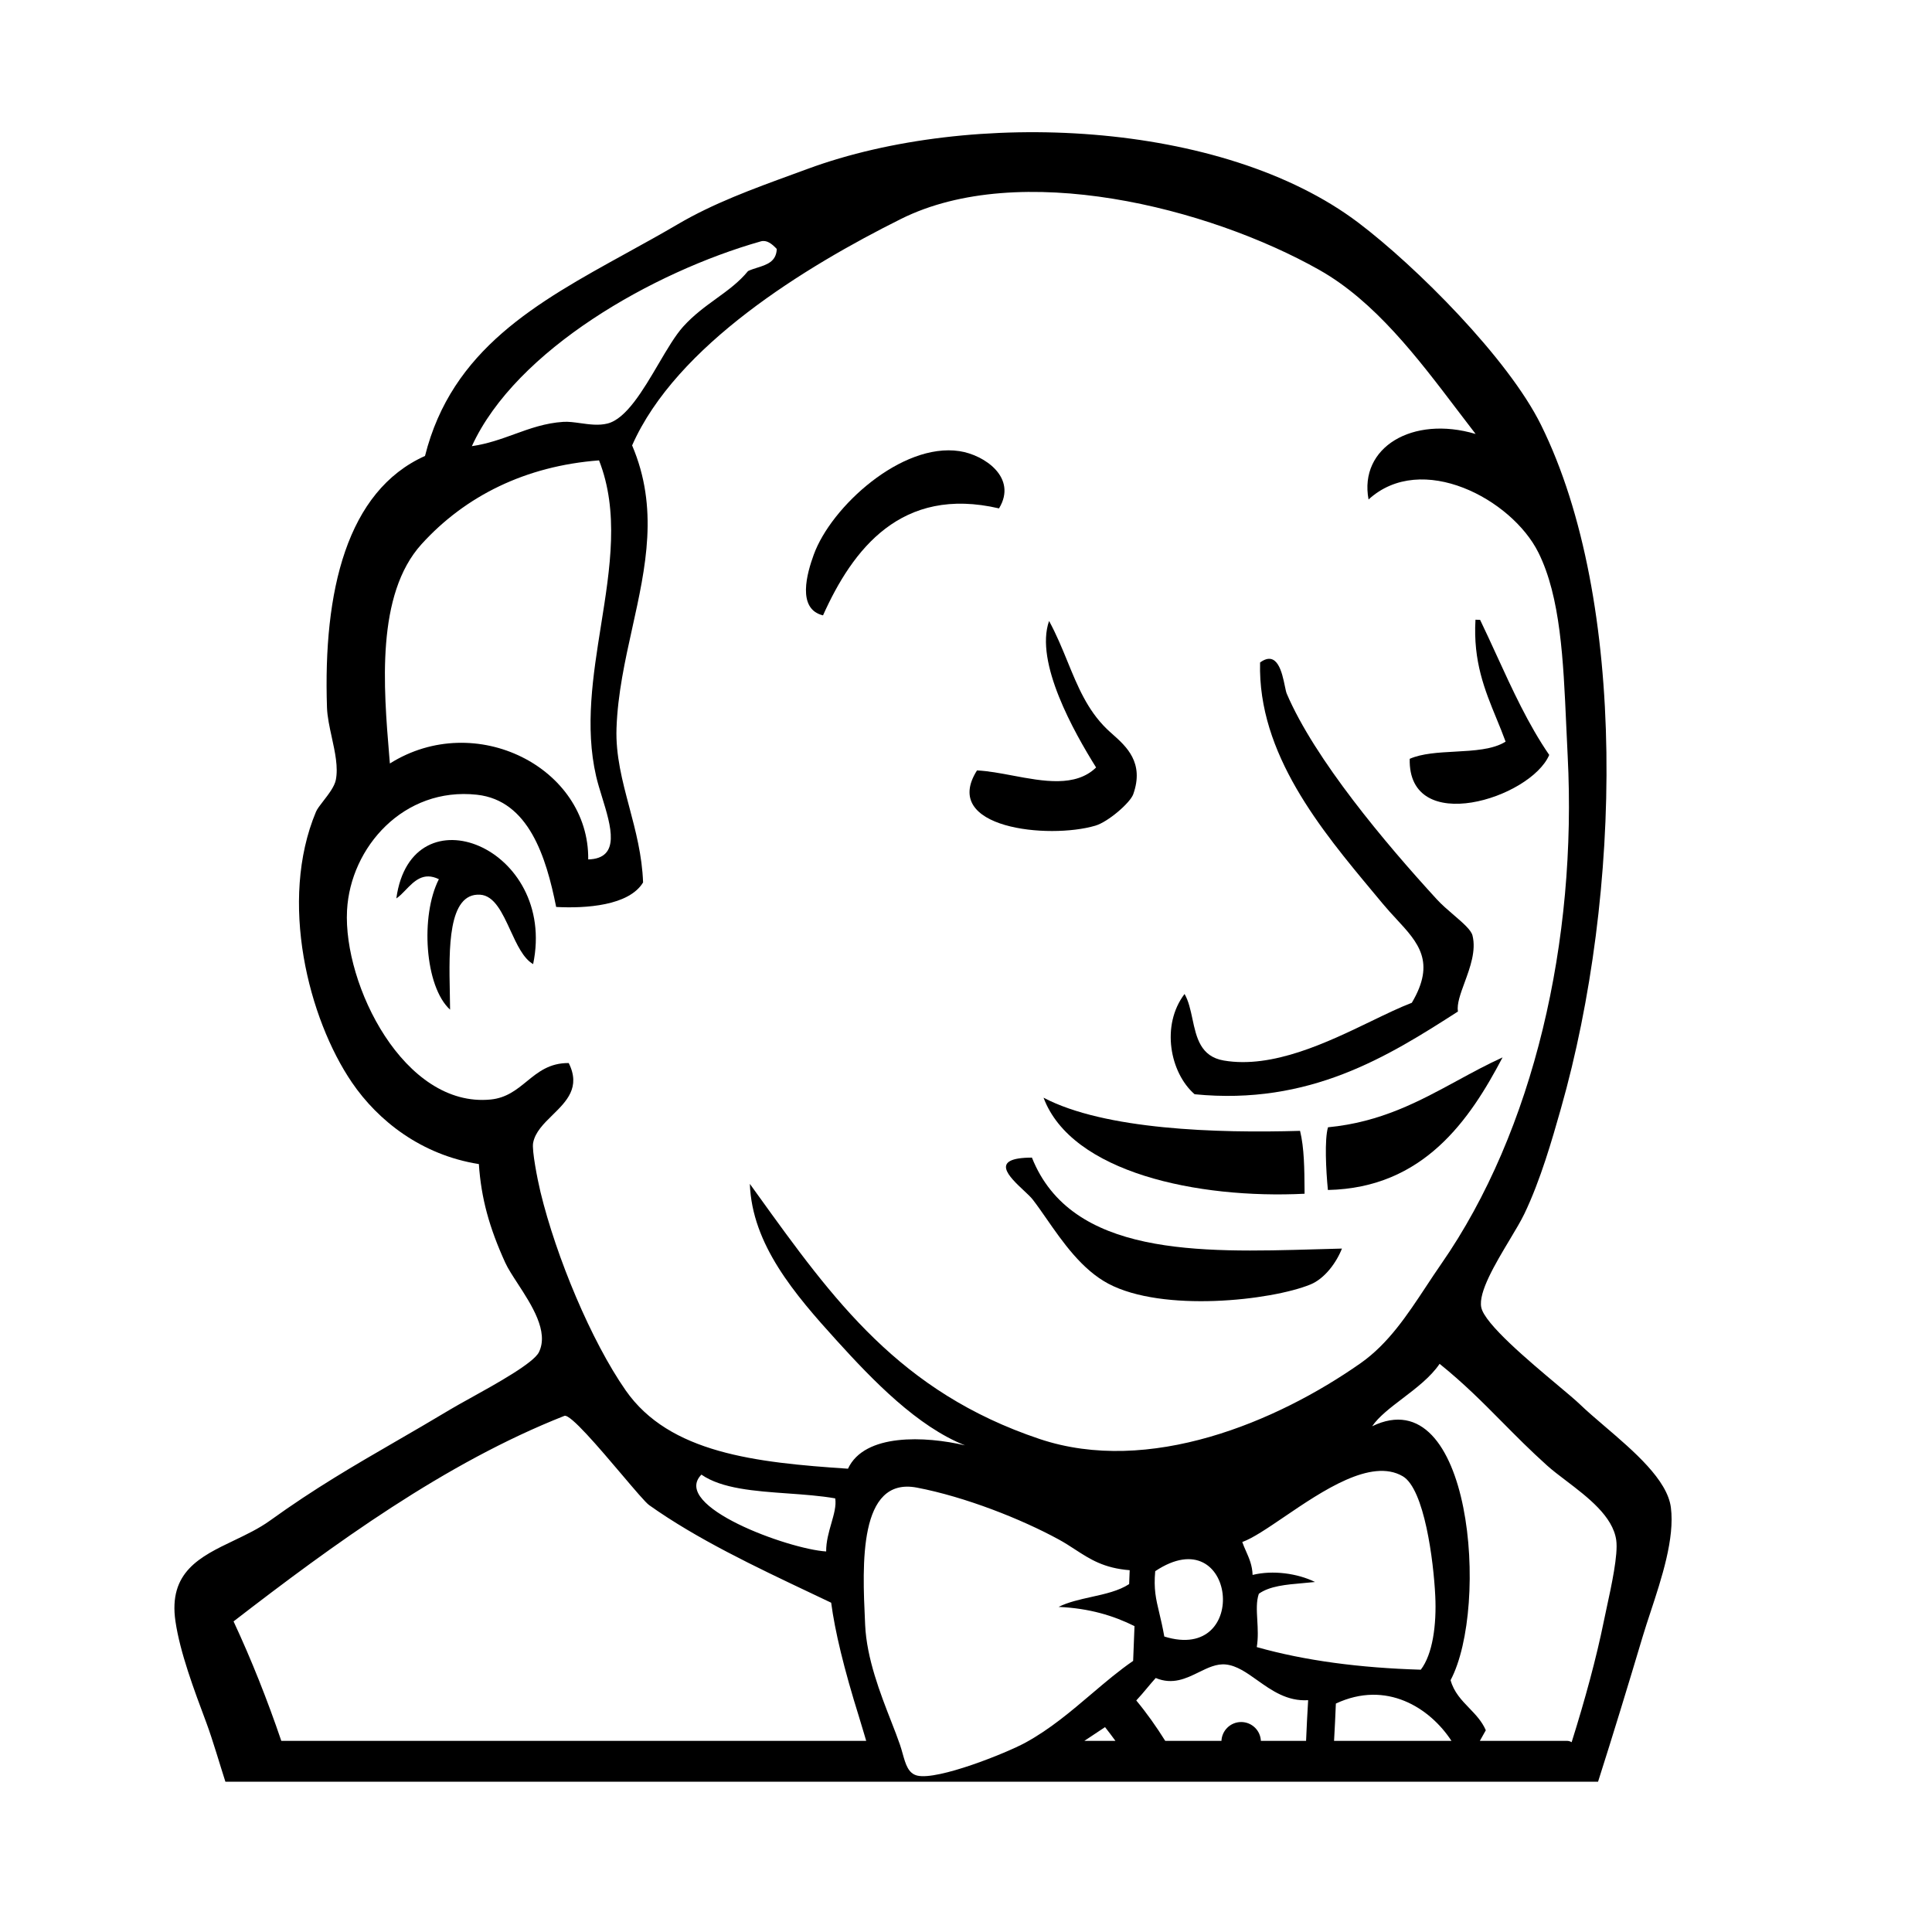
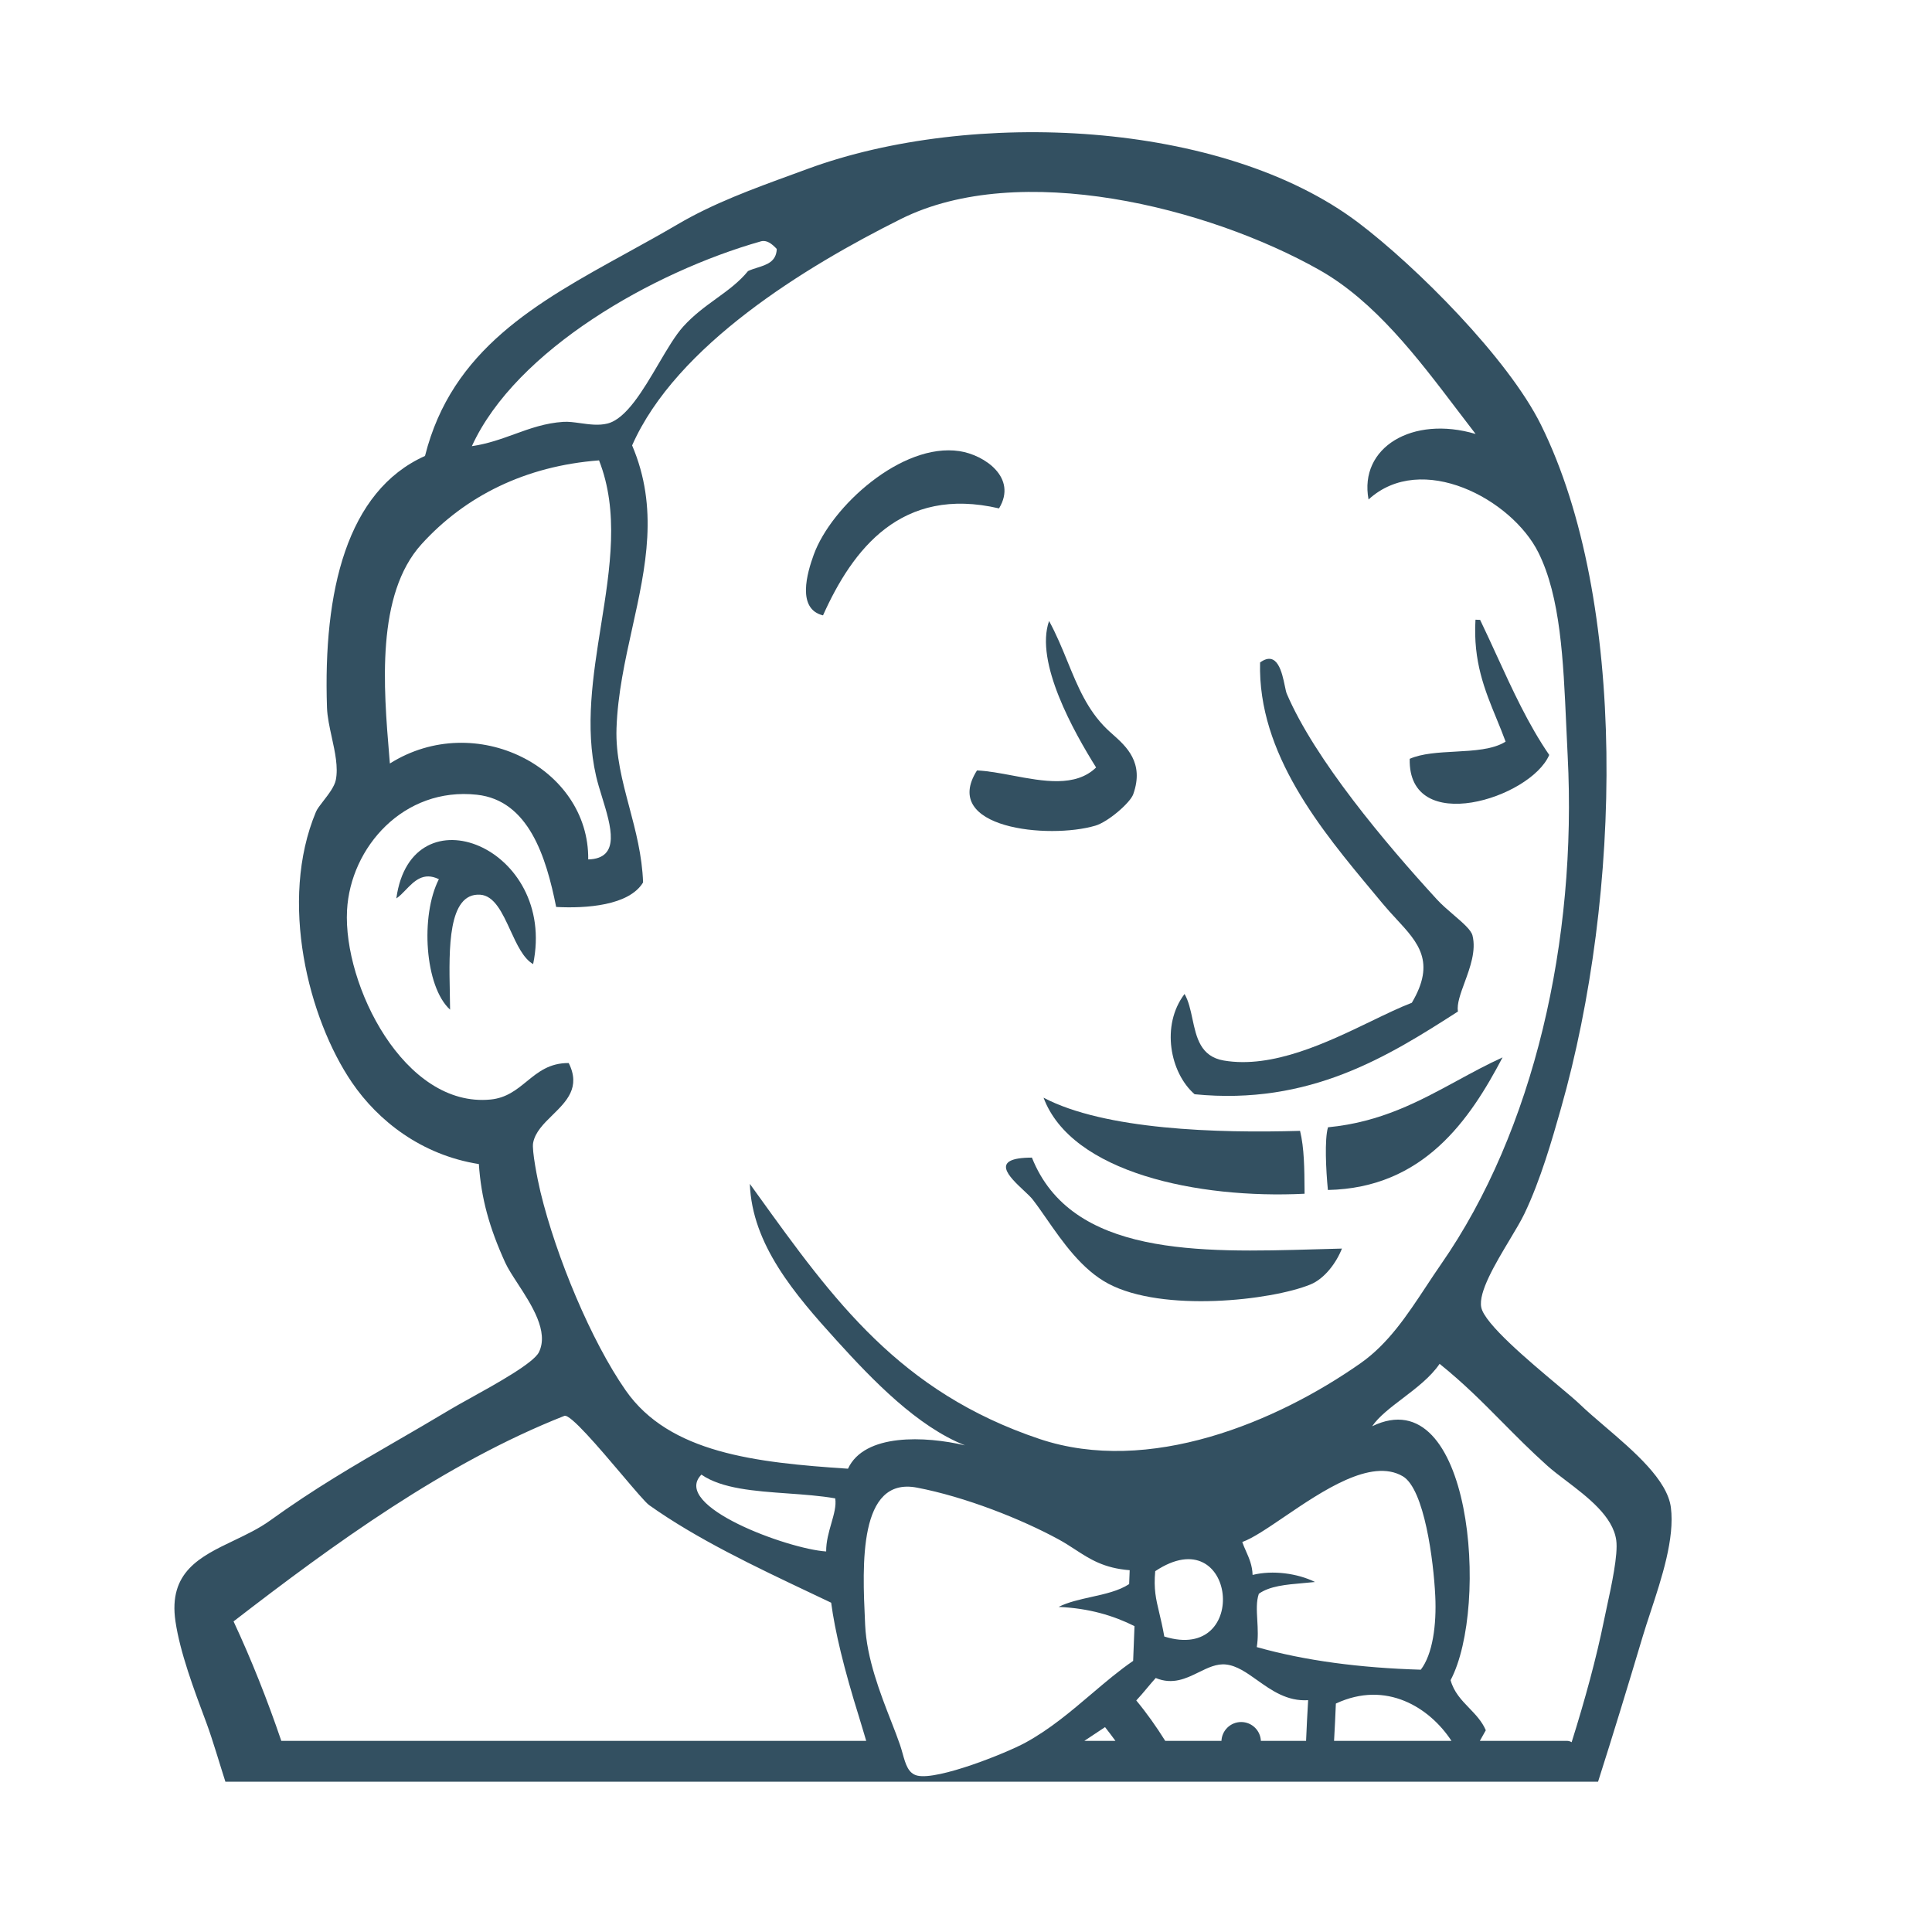
<svg xmlns="http://www.w3.org/2000/svg" viewBox="0 0 180 180">
-   <path d="M76.678 57.333C79.44 51.178 83.966 45.244 93.076 47.366C94.825 44.491 91.698 42.378 89.388 42.03C84.019 41.22 77.447 47.19 75.817 51.673C75.194 53.383 74.213 56.736 76.678 57.333Z" fill="#000000" />
-   <path d="M137.899 57.753L137.467 57.736C137.238 61.627 138.333 64.293 139.429 66.958C139.719 67.663 140.009 68.369 140.274 69.097C139.099 69.836 137.327 69.933 135.556 70.029C134.022 70.112 132.488 70.196 131.34 70.697C131.164 77.973 142.597 74.388 144.338 70.336C142.398 67.516 140.913 64.275 139.428 61.033C138.924 59.935 138.421 58.836 137.899 57.753Z" fill="#000000" />
-   <path d="M99.459 61.638C98.948 60.39 98.425 59.111 97.74 57.854C96.387 61.693 100.061 68.21 102.121 71.504C100.21 73.36 97.212 72.796 94.348 72.258C93.191 72.04 92.056 71.827 91.024 71.779C87.598 77.191 97.713 78.209 102.054 76.925C103.241 76.576 105.3 74.794 105.582 73.995C106.628 71.056 104.937 69.549 103.654 68.406C103.458 68.231 103.271 68.065 103.106 67.903C101.304 66.147 100.403 63.946 99.459 61.638Z" fill="#000000" />
-   <path d="M135.831 94.243C129.296 98.442 122.008 103.006 111.299 101.948C109.011 99.959 108.139 95.531 110.362 92.607C110.739 93.257 110.916 94.085 111.096 94.925C111.465 96.656 111.845 98.436 114.017 98.807C118.564 99.584 123.668 97.117 127.781 95.129C129.164 94.46 130.436 93.846 131.536 93.427C133.794 89.619 132.127 87.817 130.096 85.622L130.093 85.619L130.092 85.618L130.092 85.617C129.686 85.179 129.266 84.725 128.86 84.236C128.573 83.889 128.279 83.538 127.982 83.182C123.114 77.346 117.171 70.223 117.399 61.721C119.009 60.554 119.447 62.666 119.706 63.914C119.772 64.232 119.826 64.494 119.885 64.631C122.494 70.74 129.063 78.552 133.858 83.781C134.32 84.286 134.898 84.783 135.445 85.252C136.29 85.979 137.058 86.638 137.188 87.156C137.544 88.569 136.966 90.142 136.453 91.539C136.068 92.588 135.719 93.537 135.831 94.243Z" fill="#000000" />
-   <path d="M47.554 86.683C48.155 87.99 48.758 89.302 49.671 89.823C51.931 78.947 38.336 73.447 36.925 83.705C37.223 83.509 37.506 83.216 37.798 82.912C38.585 82.097 39.446 81.203 40.889 81.912C39.151 85.307 39.567 91.92 41.933 94.067C41.931 93.569 41.92 93.026 41.908 92.458C41.826 88.441 41.718 83.175 44.73 83.357C46.063 83.439 46.807 85.058 47.554 86.683Z" fill="#000000" />
-   <path d="M123.717 110.868C132.645 110.683 136.948 104.306 139.991 98.515C138.532 99.18 137.152 99.93 135.772 100.68C132.209 102.617 128.646 104.554 123.726 105.027C123.396 106.153 123.535 108.997 123.717 110.868Z" fill="#000000" />
-   <path d="M121.123 105.359C113.384 105.586 102.92 105.263 97.225 102.27C99.834 109.251 111.596 111.713 121.544 111.218L121.542 110.864C121.528 108.912 121.514 106.958 121.123 105.359Z" fill="#000000" />
-   <path d="M122.613 116.393C111.774 116.705 99.806 117.05 96.142 107.852C92.119 107.857 94.028 109.647 95.39 110.923C95.731 111.243 96.037 111.53 96.208 111.749C96.62 112.279 97.049 112.896 97.505 113.553C99.001 115.706 100.792 118.285 103.259 119.597C108.337 122.293 118.424 121.164 122.08 119.676C123.433 119.128 124.523 117.61 125.025 116.327C124.23 116.346 123.425 116.369 122.613 116.393Z" fill="#000000" />
-   <path d="M19.24 160.543C19.801 162.044 20.558 164.638 21 166H148.887C150.287 161.608 151.661 157.108 153.047 152.468C153.259 151.758 153.513 150.988 153.779 150.181C154.817 147.032 156.039 143.323 155.673 140.454C155.348 137.881 152.222 135.207 149.518 132.894C148.66 132.161 147.846 131.465 147.176 130.819C146.785 130.442 146.033 129.811 145.12 129.045C142.421 126.781 138.319 123.339 138.006 121.808C137.718 120.405 139.314 117.741 140.651 115.508C141.201 114.591 141.706 113.746 142.02 113.092C143.533 109.942 144.625 106.101 145.385 103.43L145.43 103.27C151.099 83.342 151.674 55.965 143.57 39.583C140.502 33.378 131.923 24.808 126.556 20.749C113.901 11.177 90.502 10.12 75.253 15.732C74.786 15.904 74.321 16.074 73.858 16.243L73.855 16.244C70.1 17.615 66.475 18.939 63.151 20.89C61.568 21.819 59.97 22.699 58.389 23.57L58.388 23.571C49.993 28.196 42.09 32.55 39.597 42.48C32.3 45.748 30.099 55.087 30.465 65.928C30.495 66.786 30.702 67.731 30.91 68.684C31.215 70.078 31.523 71.489 31.287 72.668C31.163 73.285 30.604 74.007 30.125 74.626C29.821 75.019 29.549 75.369 29.442 75.624C25.945 83.965 28.749 94.928 32.791 100.854C35.234 104.435 39.278 107.611 44.615 108.454C44.827 111.649 45.596 114.399 47.072 117.638C47.322 118.186 47.755 118.852 48.231 119.583C49.532 121.581 51.151 124.068 50.21 125.98C49.713 126.994 46.234 128.922 43.798 130.272C43.068 130.676 42.432 131.029 41.998 131.289C40.182 132.379 38.508 133.348 36.907 134.275L36.904 134.276L36.903 134.277C32.899 136.596 29.348 138.652 25.153 141.671C24.13 142.408 22.952 142.971 21.794 143.525C18.653 145.027 15.664 146.457 16.349 151.069C16.78 153.966 18.041 157.338 19.24 160.543ZM101.028 162.191C101.208 162.071 101.388 161.952 101.568 161.833L101.569 161.832C102.032 161.526 102.495 161.22 102.954 160.912C103.284 161.331 103.606 161.757 103.922 162.191H101.028ZM108.561 162.191C107.734 160.869 106.843 159.608 105.864 158.428C106.211 158.06 106.538 157.67 106.865 157.279C107.131 156.961 107.398 156.642 107.676 156.335C109.253 156.995 110.51 156.378 111.697 155.795C112.542 155.381 113.352 154.983 114.216 155.077C115.227 155.184 116.15 155.84 117.137 156.543C118.472 157.492 119.924 158.525 121.877 158.402C121.799 159.665 121.738 160.928 121.684 162.191H117.473C117.452 161.734 117.262 161.3 116.937 160.976C116.592 160.631 116.125 160.437 115.637 160.437C115.149 160.437 114.682 160.63 114.337 160.975C114.012 161.3 113.821 161.734 113.8 162.191H108.561ZM124.291 162.191C124.359 160.998 124.415 159.835 124.46 158.717C129.169 156.513 133.215 159.112 135.23 162.191H124.291ZM137.875 162.191C138.06 161.863 138.245 161.534 138.429 161.205C138.07 160.368 137.474 159.75 136.879 159.132C136.166 158.392 135.453 157.652 135.148 156.537C138.78 149.678 137.11 128.387 127.841 132.881C128.455 131.98 129.541 131.153 130.683 130.284C131.952 129.317 133.291 128.297 134.125 127.065C136.395 128.893 138.142 130.658 139.942 132.476L139.944 132.477C141.244 133.79 142.572 135.132 144.144 136.544C144.641 136.99 145.256 137.457 145.908 137.952C147.919 139.482 150.277 141.274 150.582 143.502C150.766 144.837 150.135 147.74 149.693 149.777C149.59 150.251 149.497 150.679 149.428 151.028C148.735 154.449 147.679 158.333 146.426 162.318C146.297 162.237 146.144 162.191 145.981 162.191H137.875ZM107.629 146.383C115.154 141.366 116.568 155.002 108.475 152.471C108.316 151.57 108.15 150.874 108.005 150.264C107.695 148.966 107.478 148.058 107.629 146.383ZM98.655 143.437C99.202 143.736 99.689 144.053 100.167 144.364C101.55 145.263 102.847 146.106 105.25 146.292C105.239 146.608 105.226 146.927 105.213 147.247L105.2 147.586C104.239 148.217 102.957 148.502 101.674 148.786C100.595 149.026 99.515 149.265 98.627 149.712C101.492 149.838 103.747 150.528 105.699 151.501C105.673 152.15 105.648 152.798 105.623 153.447L105.572 154.742C104.259 155.641 102.992 156.717 101.696 157.818C99.788 159.44 97.816 161.116 95.54 162.357C93.733 163.342 87.391 165.878 85.469 165.431C84.616 165.232 84.372 164.36 84.097 163.379C84.021 163.109 83.943 162.83 83.849 162.555C83.629 161.91 83.342 161.174 83.029 160.372C82.021 157.789 80.745 154.522 80.604 151.393L80.589 151.054C80.347 145.844 79.963 137.553 85.426 138.598C89.93 139.457 95.168 141.532 98.655 143.437ZM65.35 137.387C67.242 138.701 70.314 138.921 73.386 139.14C74.91 139.249 76.434 139.358 77.815 139.6C77.926 140.281 77.699 141.071 77.453 141.928C77.217 142.751 76.963 143.636 76.972 144.546C73.467 144.33 62.456 140.325 65.35 137.387ZM100.999 138.767C100.992 138.922 100.881 138.963 100.77 139.005C100.674 139.04 100.579 139.076 100.55 139.184C104.273 142.094 107.04 142.695 112.107 142.444C113.071 141.745 113.989 140.996 114.906 140.246C116.164 139.219 117.423 138.192 118.799 137.293C117.046 137.45 115.148 137.905 113.199 138.372C109.058 139.364 104.689 140.411 101 138.768L100.999 138.767ZM133.72 148.69C133.851 151.398 133.475 154.128 132.372 155.562C126.701 155.395 121.576 154.722 117.09 153.456C117.233 152.598 117.184 151.746 117.139 150.948C117.086 150.037 117.038 149.194 117.283 148.488C118.286 147.766 119.833 147.632 121.381 147.498C121.763 147.465 122.145 147.432 122.518 147.39C120.885 146.586 118.588 146.268 116.702 146.732C116.672 145.839 116.381 145.182 116.091 144.526C115.967 144.246 115.843 143.965 115.739 143.666C116.711 143.319 118.086 142.385 119.649 141.323C123.211 138.902 127.746 135.82 130.689 137.538C132.707 138.713 133.564 145.426 133.72 148.69ZM57.94 137.388C59.138 138.801 60.15 139.994 60.478 140.228C64.936 143.394 70.361 145.965 75.6 148.448C76.215 148.74 76.829 149.03 77.438 149.321C77.791 151.976 78.611 155.417 80.052 160.022C80.202 160.503 80.349 161.001 80.499 161.508C80.566 161.734 80.634 161.962 80.702 162.191H26.208C24.901 158.352 23.424 154.631 21.76 151.061C31.055 143.886 41.456 136.3 52.58 131.914C53.118 131.702 55.821 134.889 57.94 137.388ZM39.281 50.691C43.356 46.204 48.974 43.411 55.811 42.893C57.686 47.667 56.848 52.919 55.994 58.266C55.245 62.96 54.484 67.728 55.537 72.31C55.674 72.906 55.877 73.567 56.086 74.244C56.93 76.981 57.858 79.99 54.803 80.071C54.902 71.531 44.307 66.112 36.324 71.133C36.307 70.924 36.289 70.711 36.271 70.496L36.271 70.489L36.27 70.484C35.734 64.059 35.012 55.39 39.281 50.691ZM70.882 22.488C71.43 22.332 71.912 22.706 72.37 23.195C72.325 24.381 71.44 24.66 70.555 24.939C70.257 25.033 69.959 25.127 69.693 25.255C68.856 26.283 67.822 27.032 66.744 27.813C65.708 28.565 64.631 29.345 63.651 30.43C62.919 31.24 62.156 32.538 61.354 33.902C59.91 36.357 58.339 39.028 56.593 39.461C55.78 39.664 54.899 39.541 54.069 39.425C53.507 39.347 52.969 39.272 52.49 39.303C50.801 39.41 49.381 39.924 47.934 40.448C46.693 40.898 45.431 41.355 43.962 41.568C48.07 32.587 60.884 25.321 70.882 22.488ZM122.927 25.153L122.926 25.154C128.077 28.061 132.065 33.313 135.759 38.18C136.339 38.944 136.912 39.698 137.48 40.432C131.599 38.685 126.593 41.686 127.505 46.536C132.43 42.025 140.841 46.487 143.327 51.476C145.391 55.615 145.652 61.484 145.924 67.597C145.966 68.529 146.007 69.467 146.056 70.405C146.943 87.6 142.91 105.34 134.27 117.769C133.793 118.455 133.332 119.154 132.872 119.851L132.87 119.853L132.87 119.854C131.102 122.532 129.349 125.188 126.772 127C118.942 132.498 107.041 137.481 96.852 134.065C83.819 129.691 77.669 121.145 70.573 111.286C70.337 110.958 70.1 110.629 69.862 110.299C70.063 115.942 74.032 120.574 77.951 124.892C81.363 128.655 85.479 132.907 89.909 134.66C86.213 133.793 80.543 133.52 79.004 136.836C70.384 136.264 62.373 135.383 58.295 129.541C55.083 124.936 51.82 117.106 50.355 111.057C50.057 109.814 49.544 107.165 49.669 106.487C49.854 105.476 50.663 104.683 51.481 103.881C52.786 102.601 54.116 101.297 52.986 99.042C51.194 99.025 50.135 99.888 49.076 100.751C48.13 101.522 47.183 102.294 45.714 102.439C37.654 103.235 31.967 91.753 32.332 84.825C32.641 78.935 37.622 73.298 44.433 74.043C49.248 74.57 50.883 79.825 51.816 84.499C54.592 84.648 58.601 84.38 59.914 82.215C59.824 79.694 59.218 77.41 58.627 75.184C57.98 72.746 57.351 70.377 57.439 67.84C57.551 64.639 58.235 61.548 58.911 58.495C60.161 52.847 61.382 47.331 58.893 41.498C62.998 32.186 75.038 24.839 83.945 20.397C94.985 14.894 112.549 19.298 122.927 25.153Z" fill="#000000" />
+   <path d="M76.678 57.333C79.44 51.178 83.966 45.244 93.076 47.366C94.825 44.491 91.698 42.378 89.388 42.03C84.019 41.22 77.447 47.19 75.817 51.673C75.194 53.383 74.213 56.736 76.678 57.333Z" fill="#335061" />
+   <path d="M137.899 57.753L137.467 57.736C137.238 61.627 138.333 64.293 139.429 66.958C139.719 67.663 140.009 68.369 140.274 69.097C139.099 69.836 137.327 69.933 135.556 70.029C134.022 70.112 132.488 70.196 131.34 70.697C131.164 77.973 142.597 74.388 144.338 70.336C142.398 67.516 140.913 64.275 139.428 61.033C138.924 59.935 138.421 58.836 137.899 57.753Z" fill="#335061" />
+   <path d="M99.459 61.638C98.948 60.39 98.425 59.111 97.74 57.854C96.387 61.693 100.061 68.21 102.121 71.504C100.21 73.36 97.212 72.796 94.348 72.258C93.191 72.04 92.056 71.827 91.024 71.779C87.598 77.191 97.713 78.209 102.054 76.925C103.241 76.576 105.3 74.794 105.582 73.995C106.628 71.056 104.937 69.549 103.654 68.406C103.458 68.231 103.271 68.065 103.106 67.903C101.304 66.147 100.403 63.946 99.459 61.638Z" fill="#335061" />
+   <path d="M135.831 94.243C129.296 98.442 122.008 103.006 111.299 101.948C109.011 99.959 108.139 95.531 110.362 92.607C110.739 93.257 110.916 94.085 111.096 94.925C111.465 96.656 111.845 98.436 114.017 98.807C118.564 99.584 123.668 97.117 127.781 95.129C129.164 94.46 130.436 93.846 131.536 93.427C133.794 89.619 132.127 87.817 130.096 85.622L130.093 85.619L130.092 85.618L130.092 85.617C129.686 85.179 129.266 84.725 128.86 84.236C128.573 83.889 128.279 83.538 127.982 83.182C123.114 77.346 117.171 70.223 117.399 61.721C119.009 60.554 119.447 62.666 119.706 63.914C119.772 64.232 119.826 64.494 119.885 64.631C122.494 70.74 129.063 78.552 133.858 83.781C134.32 84.286 134.898 84.783 135.445 85.252C136.29 85.979 137.058 86.638 137.188 87.156C137.544 88.569 136.966 90.142 136.453 91.539C136.068 92.588 135.719 93.537 135.831 94.243Z" fill="#335061" />
+   <path d="M47.554 86.683C48.155 87.99 48.758 89.302 49.671 89.823C51.931 78.947 38.336 73.447 36.925 83.705C37.223 83.509 37.506 83.216 37.798 82.912C38.585 82.097 39.446 81.203 40.889 81.912C39.151 85.307 39.567 91.92 41.933 94.067C41.931 93.569 41.92 93.026 41.908 92.458C41.826 88.441 41.718 83.175 44.73 83.357C46.063 83.439 46.807 85.058 47.554 86.683Z" fill="#335061" />
+   <path d="M123.717 110.868C132.645 110.683 136.948 104.306 139.991 98.515C138.532 99.18 137.152 99.93 135.772 100.68C132.209 102.617 128.646 104.554 123.726 105.027C123.396 106.153 123.535 108.997 123.717 110.868Z" fill="#335061" />
+   <path d="M121.123 105.359C113.384 105.586 102.92 105.263 97.225 102.27C99.834 109.251 111.596 111.713 121.544 111.218L121.542 110.864C121.528 108.912 121.514 106.958 121.123 105.359Z" fill="#335061" />
+   <path d="M122.613 116.393C111.774 116.705 99.806 117.05 96.142 107.852C92.119 107.857 94.028 109.647 95.39 110.923C95.731 111.243 96.037 111.53 96.208 111.749C96.62 112.279 97.049 112.896 97.505 113.553C99.001 115.706 100.792 118.285 103.259 119.597C108.337 122.293 118.424 121.164 122.08 119.676C123.433 119.128 124.523 117.61 125.025 116.327C124.23 116.346 123.425 116.369 122.613 116.393Z" fill="#335061" />
+   <path d="M19.24 160.543C19.801 162.044 20.558 164.638 21 166H148.887C150.287 161.608 151.661 157.108 153.047 152.468C153.259 151.758 153.513 150.988 153.779 150.181C154.817 147.032 156.039 143.323 155.673 140.454C155.348 137.881 152.222 135.207 149.518 132.894C148.66 132.161 147.846 131.465 147.176 130.819C146.785 130.442 146.033 129.811 145.12 129.045C142.421 126.781 138.319 123.339 138.006 121.808C137.718 120.405 139.314 117.741 140.651 115.508C141.201 114.591 141.706 113.746 142.02 113.092C143.533 109.942 144.625 106.101 145.385 103.43L145.43 103.27C151.099 83.342 151.674 55.965 143.57 39.583C140.502 33.378 131.923 24.808 126.556 20.749C113.901 11.177 90.502 10.12 75.253 15.732C74.786 15.904 74.321 16.074 73.858 16.243L73.855 16.244C70.1 17.615 66.475 18.939 63.151 20.89C61.568 21.819 59.97 22.699 58.389 23.57L58.388 23.571C49.993 28.196 42.09 32.55 39.597 42.48C32.3 45.748 30.099 55.087 30.465 65.928C30.495 66.786 30.702 67.731 30.91 68.684C31.215 70.078 31.523 71.489 31.287 72.668C31.163 73.285 30.604 74.007 30.125 74.626C29.821 75.019 29.549 75.369 29.442 75.624C25.945 83.965 28.749 94.928 32.791 100.854C35.234 104.435 39.278 107.611 44.615 108.454C44.827 111.649 45.596 114.399 47.072 117.638C47.322 118.186 47.755 118.852 48.231 119.583C49.532 121.581 51.151 124.068 50.21 125.98C49.713 126.994 46.234 128.922 43.798 130.272C43.068 130.676 42.432 131.029 41.998 131.289C40.182 132.379 38.508 133.348 36.907 134.275L36.904 134.276L36.903 134.277C32.899 136.596 29.348 138.652 25.153 141.671C24.13 142.408 22.952 142.971 21.794 143.525C18.653 145.027 15.664 146.457 16.349 151.069C16.78 153.966 18.041 157.338 19.24 160.543ZM101.028 162.191C101.208 162.071 101.388 161.952 101.568 161.833L101.569 161.832C102.032 161.526 102.495 161.22 102.954 160.912C103.284 161.331 103.606 161.757 103.922 162.191H101.028ZM108.561 162.191C107.734 160.869 106.843 159.608 105.864 158.428C106.211 158.06 106.538 157.67 106.865 157.279C107.131 156.961 107.398 156.642 107.676 156.335C109.253 156.995 110.51 156.378 111.697 155.795C112.542 155.381 113.352 154.983 114.216 155.077C115.227 155.184 116.15 155.84 117.137 156.543C118.472 157.492 119.924 158.525 121.877 158.402C121.799 159.665 121.738 160.928 121.684 162.191H117.473C117.452 161.734 117.262 161.3 116.937 160.976C116.592 160.631 116.125 160.437 115.637 160.437C115.149 160.437 114.682 160.63 114.337 160.975C114.012 161.3 113.821 161.734 113.8 162.191H108.561ZM124.291 162.191C124.359 160.998 124.415 159.835 124.46 158.717C129.169 156.513 133.215 159.112 135.23 162.191H124.291ZM137.875 162.191C138.06 161.863 138.245 161.534 138.429 161.205C138.07 160.368 137.474 159.75 136.879 159.132C136.166 158.392 135.453 157.652 135.148 156.537C138.78 149.678 137.11 128.387 127.841 132.881C128.455 131.98 129.541 131.153 130.683 130.284C131.952 129.317 133.291 128.297 134.125 127.065C136.395 128.893 138.142 130.658 139.942 132.476L139.944 132.477C141.244 133.79 142.572 135.132 144.144 136.544C144.641 136.99 145.256 137.457 145.908 137.952C147.919 139.482 150.277 141.274 150.582 143.502C150.766 144.837 150.135 147.74 149.693 149.777C149.59 150.251 149.497 150.679 149.428 151.028C148.735 154.449 147.679 158.333 146.426 162.318C146.297 162.237 146.144 162.191 145.981 162.191H137.875ZM107.629 146.383C115.154 141.366 116.568 155.002 108.475 152.471C108.316 151.57 108.15 150.874 108.005 150.264C107.695 148.966 107.478 148.058 107.629 146.383ZM98.655 143.437C99.202 143.736 99.689 144.053 100.167 144.364C101.55 145.263 102.847 146.106 105.25 146.292C105.239 146.608 105.226 146.927 105.213 147.247L105.2 147.586C104.239 148.217 102.957 148.502 101.674 148.786C100.595 149.026 99.515 149.265 98.627 149.712C101.492 149.838 103.747 150.528 105.699 151.501C105.673 152.15 105.648 152.798 105.623 153.447L105.572 154.742C104.259 155.641 102.992 156.717 101.696 157.818C99.788 159.44 97.816 161.116 95.54 162.357C93.733 163.342 87.391 165.878 85.469 165.431C84.616 165.232 84.372 164.36 84.097 163.379C84.021 163.109 83.943 162.83 83.849 162.555C83.629 161.91 83.342 161.174 83.029 160.372C82.021 157.789 80.745 154.522 80.604 151.393L80.589 151.054C80.347 145.844 79.963 137.553 85.426 138.598C89.93 139.457 95.168 141.532 98.655 143.437ZM65.35 137.387C67.242 138.701 70.314 138.921 73.386 139.14C74.91 139.249 76.434 139.358 77.815 139.6C77.926 140.281 77.699 141.071 77.453 141.928C77.217 142.751 76.963 143.636 76.972 144.546C73.467 144.33 62.456 140.325 65.35 137.387ZM100.999 138.767C100.992 138.922 100.881 138.963 100.77 139.005C100.674 139.04 100.579 139.076 100.55 139.184C104.273 142.094 107.04 142.695 112.107 142.444C113.071 141.745 113.989 140.996 114.906 140.246C116.164 139.219 117.423 138.192 118.799 137.293C117.046 137.45 115.148 137.905 113.199 138.372C109.058 139.364 104.689 140.411 101 138.768L100.999 138.767ZM133.72 148.69C133.851 151.398 133.475 154.128 132.372 155.562C126.701 155.395 121.576 154.722 117.09 153.456C117.233 152.598 117.184 151.746 117.139 150.948C117.086 150.037 117.038 149.194 117.283 148.488C118.286 147.766 119.833 147.632 121.381 147.498C121.763 147.465 122.145 147.432 122.518 147.39C120.885 146.586 118.588 146.268 116.702 146.732C116.672 145.839 116.381 145.182 116.091 144.526C115.967 144.246 115.843 143.965 115.739 143.666C116.711 143.319 118.086 142.385 119.649 141.323C123.211 138.902 127.746 135.82 130.689 137.538C132.707 138.713 133.564 145.426 133.72 148.69ZM57.94 137.388C59.138 138.801 60.15 139.994 60.478 140.228C64.936 143.394 70.361 145.965 75.6 148.448C76.215 148.74 76.829 149.03 77.438 149.321C77.791 151.976 78.611 155.417 80.052 160.022C80.202 160.503 80.349 161.001 80.499 161.508C80.566 161.734 80.634 161.962 80.702 162.191H26.208C24.901 158.352 23.424 154.631 21.76 151.061C31.055 143.886 41.456 136.3 52.58 131.914C53.118 131.702 55.821 134.889 57.94 137.388ZM39.281 50.691C43.356 46.204 48.974 43.411 55.811 42.893C57.686 47.667 56.848 52.919 55.994 58.266C55.245 62.96 54.484 67.728 55.537 72.31C55.674 72.906 55.877 73.567 56.086 74.244C56.93 76.981 57.858 79.99 54.803 80.071C54.902 71.531 44.307 66.112 36.324 71.133C36.307 70.924 36.289 70.711 36.271 70.496L36.271 70.489L36.27 70.484C35.734 64.059 35.012 55.39 39.281 50.691ZM70.882 22.488C71.43 22.332 71.912 22.706 72.37 23.195C72.325 24.381 71.44 24.66 70.555 24.939C70.257 25.033 69.959 25.127 69.693 25.255C68.856 26.283 67.822 27.032 66.744 27.813C65.708 28.565 64.631 29.345 63.651 30.43C62.919 31.24 62.156 32.538 61.354 33.902C59.91 36.357 58.339 39.028 56.593 39.461C55.78 39.664 54.899 39.541 54.069 39.425C53.507 39.347 52.969 39.272 52.49 39.303C50.801 39.41 49.381 39.924 47.934 40.448C46.693 40.898 45.431 41.355 43.962 41.568C48.07 32.587 60.884 25.321 70.882 22.488ZM122.927 25.153L122.926 25.154C128.077 28.061 132.065 33.313 135.759 38.18C136.339 38.944 136.912 39.698 137.48 40.432C131.599 38.685 126.593 41.686 127.505 46.536C132.43 42.025 140.841 46.487 143.327 51.476C145.391 55.615 145.652 61.484 145.924 67.597C145.966 68.529 146.007 69.467 146.056 70.405C146.943 87.6 142.91 105.34 134.27 117.769C133.793 118.455 133.332 119.154 132.872 119.851L132.87 119.853L132.87 119.854C131.102 122.532 129.349 125.188 126.772 127C118.942 132.498 107.041 137.481 96.852 134.065C83.819 129.691 77.669 121.145 70.573 111.286C70.337 110.958 70.1 110.629 69.862 110.299C70.063 115.942 74.032 120.574 77.951 124.892C81.363 128.655 85.479 132.907 89.909 134.66C86.213 133.793 80.543 133.52 79.004 136.836C70.384 136.264 62.373 135.383 58.295 129.541C55.083 124.936 51.82 117.106 50.355 111.057C50.057 109.814 49.544 107.165 49.669 106.487C49.854 105.476 50.663 104.683 51.481 103.881C52.786 102.601 54.116 101.297 52.986 99.042C51.194 99.025 50.135 99.888 49.076 100.751C48.13 101.522 47.183 102.294 45.714 102.439C37.654 103.235 31.967 91.753 32.332 84.825C32.641 78.935 37.622 73.298 44.433 74.043C49.248 74.57 50.883 79.825 51.816 84.499C54.592 84.648 58.601 84.38 59.914 82.215C59.824 79.694 59.218 77.41 58.627 75.184C57.98 72.746 57.351 70.377 57.439 67.84C57.551 64.639 58.235 61.548 58.911 58.495C60.161 52.847 61.382 47.331 58.893 41.498C62.998 32.186 75.038 24.839 83.945 20.397C94.985 14.894 112.549 19.298 122.927 25.153Z" fill="#335061" />
</svg>
